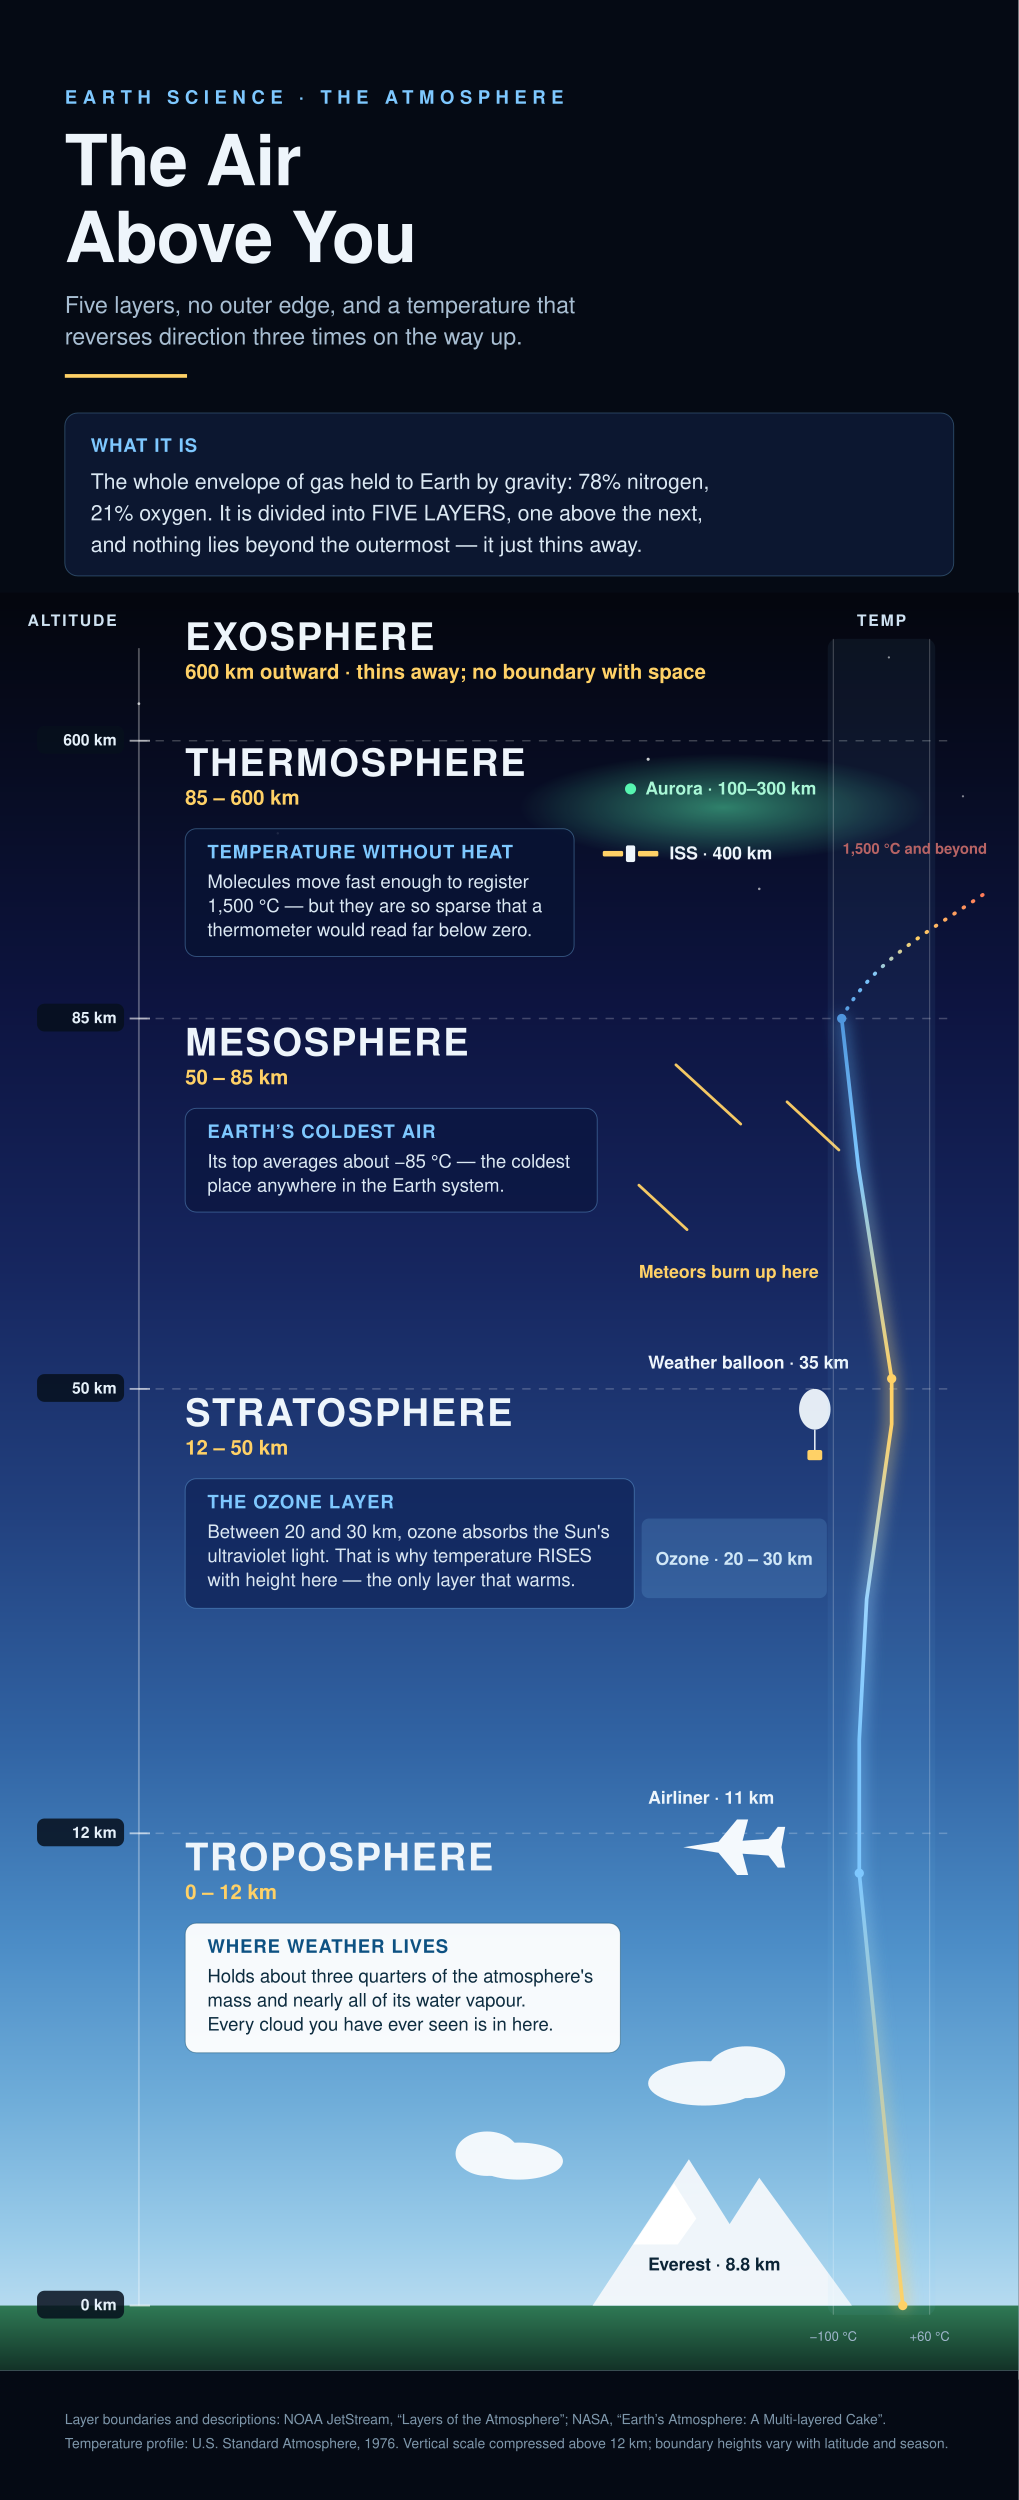
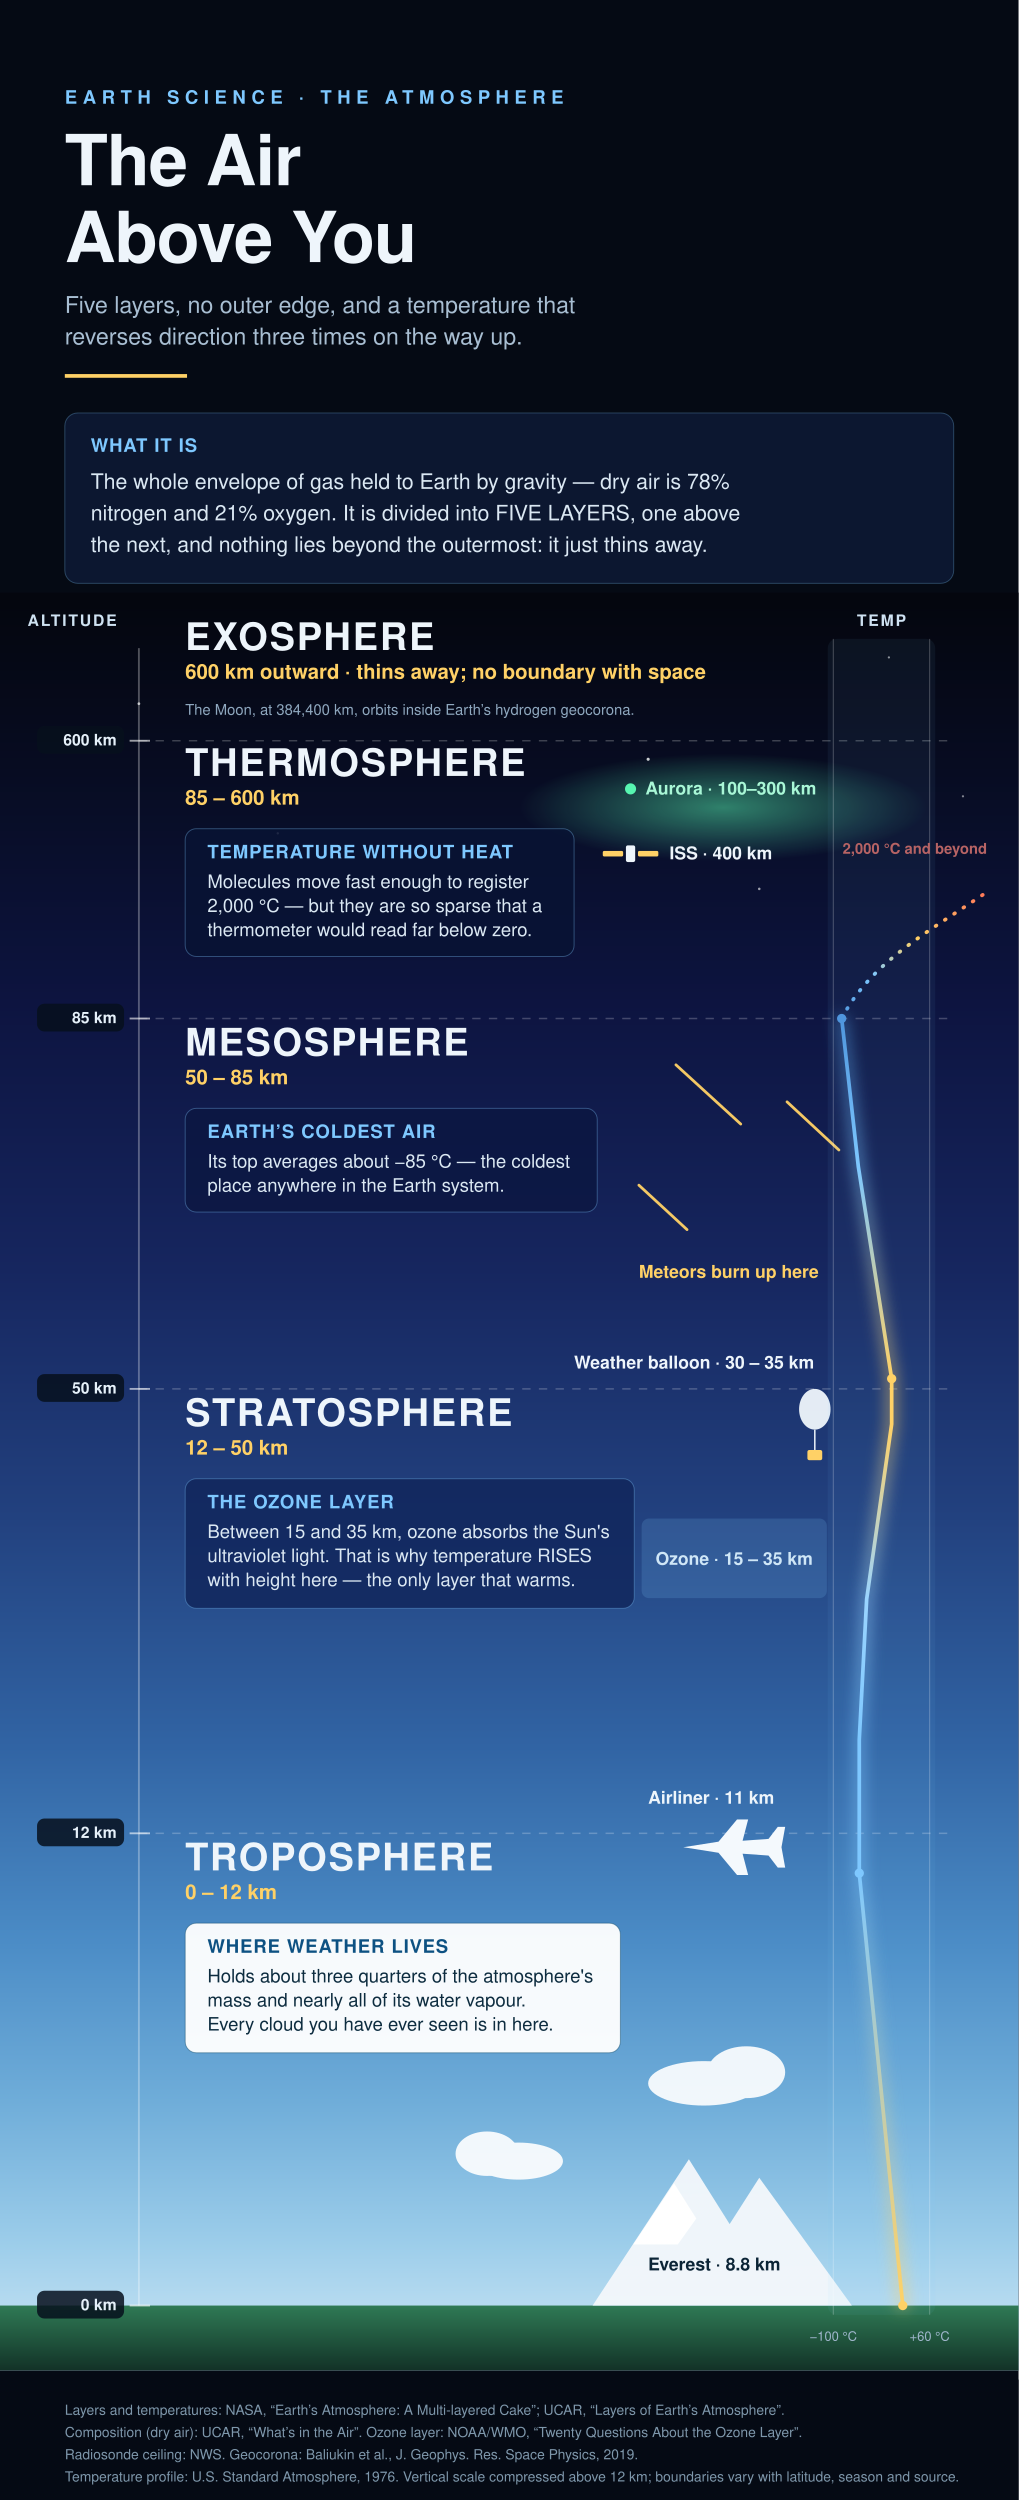
<svg xmlns="http://www.w3.org/2000/svg" width="1100" height="2700" viewBox="0 0 1100 2700">
  <defs>
    <linearGradient id="sky" x1="0" y1="0" x2="0" y2="1">
      <stop offset="0" stop-color="#04060e" />
      <stop offset="0.1" stop-color="#070c22" />
      <stop offset="0.23" stop-color="#0d1440" />
      <stop offset="0.38" stop-color="#16265f" />
      <stop offset="0.52" stop-color="#22417f" />
      <stop offset="0.65" stop-color="#3164a4" />
      <stop offset="0.76" stop-color="#4b8cc6" />
      <stop offset="0.85" stop-color="#6fadd9" />
      <stop offset="0.93" stop-color="#9ccdea" />
      <stop offset="1" stop-color="#cfe8f6" />
    </linearGradient>
    <linearGradient id="ground" x1="0" y1="0" x2="0" y2="1">
      <stop offset="0" stop-color="#2f7a55" />
      <stop offset="1" stop-color="#123227" />
    </linearGradient>
    <radialGradient id="aurora" cx="0.5" cy="0.5" r="0.5">
      <stop offset="0" stop-color="#57f5b0" stop-opacity="0.5" />
      <stop offset="1" stop-color="#57f5b0" stop-opacity="0" />
    </radialGradient>
    <linearGradient id="prof" x1="0" y1="1" x2="0" y2="0">
      <stop offset="0" stop-color="#ffd166" />
      <stop offset="0.336" stop-color="#7ec8ff" />
      <stop offset="0.44" stop-color="#7ec8ff" />
      <stop offset="0.549" stop-color="#9ad4ff" />
      <stop offset="0.685" stop-color="#ffd166" />
      <stop offset="0.72" stop-color="#ffd166" />
      <stop offset="0.885" stop-color="#7ec8ff" />
      <stop offset="1" stop-color="#4f96dd" />
    </linearGradient>
    <linearGradient id="profhot" x1="0" y1="1" x2="1" y2="0">
      <stop offset="0" stop-color="#4f96dd" />
      <stop offset="0.28" stop-color="#7ec8ff" />
      <stop offset="0.58" stop-color="#ffd166" />
      <stop offset="1" stop-color="#ff7a59" />
    </linearGradient>
    <filter id="soft" x="-60%" y="-60%" width="220%" height="220%">
      <feGaussianBlur stdDeviation="8" />
    </filter>
    <style>
      text { font-family:"Helvetica Neue", Helvetica, Arial, sans-serif; fill:#eef5fb; }
      .kicker  { font-size:20px; letter-spacing:6px; fill:#7ec8ff; font-weight:700; }
      .title   { font-size:76px; font-weight:800; letter-spacing:-1px; }
      .sub     { font-size:25px; fill:#a8bed2; }
      .sect    { font-size:32px; font-weight:800; letter-spacing:2px; }
      .layer   { font-size:41px; font-weight:800; letter-spacing:2px; }
      .alt     { font-size:22px; font-weight:700; fill:#ffd166; }
      .fact    { font-size:20px; fill:#dbe8f3; }
      .facthd  { font-size:20px; font-weight:800; letter-spacing:1px; }
      .lede    { font-size:23px; fill:#dbe8f3; }
      .axis    { font-size:17px; font-weight:700; fill:#e6f1fa; }
      .caxis   { font-size:17px; fill:#9fb6cc; }
      .obj     { font-size:19px; font-weight:600; }
      .small   { font-size:16px; fill:#8fa8bf; }
      .cite    { font-size:15px; fill:#7e97ab; }
      .tempnum { font-size:18px; font-weight:700; }
    </style>
  </defs>
  <rect width="1100" height="2700" fill="#050a14" />
  <rect y="640" width="1100" height="1920" fill="url(#sky)" />
  <rect y="2490" width="1100" height="70" fill="url(#ground)" />
  <g fill="#ffffff">
    <circle cx="150" cy="760" r="1.5" opacity=".7" />
    <circle cx="420" cy="700" r="1.1" opacity=".5" />
    <circle cx="700" cy="820" r="1.7" opacity=".8" />
    <circle cx="960" cy="710" r="1.2" opacity=".55" />
    <circle cx="300" cy="900" r="1.3" opacity=".5" />
    <circle cx="820" cy="960" r="1.4" opacity=".6" />
    <circle cx="1040" cy="860" r="1.2" opacity=".5" />
    <circle cx="560" cy="1010" r="1.1" opacity=".45" />
  </g>
  <text class="kicker" x="70" y="112" style="white-space: pre;">EARTH SCIENCE · THE ATMOSPHERE</text>
  <text class="title" x="70" y="200" style="white-space: pre;">The Air</text>
  <text class="title" x="70" y="283" style="white-space: pre;">Above You</text>
  <text class="sub" x="70" y="338" style="white-space: pre;">Five layers, no outer edge, and a temperature that</text>
  <text class="sub" x="70" y="372" style="white-space: pre;">reverses direction three times on the way up.</text>
  <rect x="70" y="404" width="132" height="4" fill="#ffd166" />
  <g>
-     <rect x="70" y="446" width="960" height="176" rx="14" fill="#0c1730" stroke="#7ec8ff" stroke-opacity=".3" />
+     <rect x="70" y="446" width="960" height="184" rx="14" fill="#0c1730" stroke="#7ec8ff" stroke-opacity=".3" />
    <text class="facthd" x="98" y="488" style="fill: rgb(126, 200, 255); white-space: pre;">WHAT IT IS</text>
-     <text class="lede" x="98" y="528" style="white-space: pre;">The whole envelope of gas held to Earth by gravity: 78% nitrogen,</text>
-     <text class="lede" x="98" y="562" style="white-space: pre;">21% oxygen. It is divided into FIVE LAYERS, one above the next,</text>
-     <text class="lede" x="98" y="596" style="white-space: pre;">and nothing lies beyond the outermost — it just thins away.</text>
+     <text class="lede" x="98" y="528" style="white-space: pre;">The whole envelope of gas held to Earth by gravity — dry air is 78%</text>
+     <text class="lede" x="98" y="562" style="white-space: pre;">nitrogen and 21% oxygen. It is divided into FIVE LAYERS, one above</text>
+     <text class="lede" x="98" y="596" style="white-space: pre;">the next, and nothing lies beyond the outermost: it just thins away.</text>
  </g>
  <line x1="150" y1="700" x2="150" y2="2490" stroke="#ffffff" stroke-opacity=".3" stroke-width="2" />
  <g>
    <g>
      <line x1="140" y1="2490" x2="162" y2="2490" stroke="#fff" stroke-opacity=".6" stroke-width="2" />
      <rect x="40" y="2474" width="94" height="30" rx="8" fill="#06101d" fill-opacity=".85" />
      <text class="axis" x="126" y="2495" text-anchor="end" style="white-space: pre;">0 km</text>
    </g>
    <g>
      <line x1="140" y1="1980" x2="162" y2="1980" stroke="#fff" stroke-opacity=".6" stroke-width="2" />
      <rect x="40" y="1964" width="94" height="30" rx="8" fill="#06101d" fill-opacity=".85" />
      <text class="axis" x="126" y="1985" text-anchor="end" style="white-space: pre;">12 km</text>
    </g>
    <g>
      <line x1="140" y1="1500" x2="162" y2="1500" stroke="#fff" stroke-opacity=".6" stroke-width="2" />
      <rect x="40" y="1484" width="94" height="30" rx="8" fill="#06101d" fill-opacity=".85" />
      <text class="axis" x="126" y="1505" text-anchor="end" style="white-space: pre;">50 km</text>
    </g>
    <g>
      <line x1="140" y1="1100" x2="162" y2="1100" stroke="#fff" stroke-opacity=".6" stroke-width="2" />
      <rect x="40" y="1084" width="94" height="30" rx="8" fill="#06101d" fill-opacity=".85" />
      <text class="axis" x="126" y="1105" text-anchor="end" style="white-space: pre;">85 km</text>
    </g>
    <g>
      <line x1="140" y1="800" x2="162" y2="800" stroke="#fff" stroke-opacity=".6" stroke-width="2" />
      <rect x="40" y="784" width="94" height="30" rx="8" fill="#06101d" fill-opacity=".85" />
      <text class="axis" x="126" y="805" text-anchor="end" style="white-space: pre;">600 km</text>
    </g>
  </g>
  <text class="caxis" x="126" y="676" text-anchor="end" style="fill: rgb(207, 226, 242); font-weight: 700; letter-spacing: 2px; white-space: pre;">ALTITUDE</text>
  <g stroke="#ffffff" stroke-opacity=".22" stroke-dasharray="9 9" stroke-width="1.6">
    <line x1="150" y1="1980" x2="1030" y2="1980" />
    <line x1="150" y1="1500" x2="1030" y2="1500" />
    <line x1="150" y1="1100" x2="1030" y2="1100" />
    <line x1="150" y1="800" x2="1030" y2="800" />
  </g>
  <text class="layer" x="200" y="702" style="white-space: pre;">EXOSPHERE</text>
  <text class="alt" x="200" y="733" style="white-space: pre;">600 km outward · thins away; no boundary with space</text>
+   <text class="small" x="200" y="772" style="white-space: pre;">The Moon, at 384,400 km, orbits inside Earth’s hydrogen geocorona.</text>
  <ellipse cx="781" cy="872" rx="220" ry="58" fill="url(#aurora)" />
  <text class="layer" x="200" y="838" style="white-space: pre;">THERMOSPHERE</text>
  <text class="alt" x="200" y="869" style="white-space: pre;">85 – 600 km</text>
  <g>
    <rect x="200" y="895" width="420" height="138" rx="12" fill="#081334" fill-opacity=".82" stroke="#7ec8ff" stroke-opacity=".35" />
    <text class="facthd" x="224" y="927" style="fill: rgb(126, 200, 255); white-space: pre;">TEMPERATURE WITHOUT HEAT</text>
    <text class="fact" x="224" y="959" style="white-space: pre;">Molecules move fast enough to register</text>
-     <text class="fact" x="224" y="985" style="white-space: pre;">1,500 °C — but they are so sparse that a</text>
+     <text class="fact" x="224" y="985" style="white-space: pre;">2,000 °C — but they are so sparse that a</text>
    <text class="fact" x="224" y="1011" style="white-space: pre;">thermometer would read far below zero.</text>
  </g>
  <g transform="matrix(1, 0, 0, 1, -19, -8)">
    <circle cx="700" cy="860" r="6" fill="#57f5b0" />
    <text class="obj" x="716" y="866" style="fill: rgb(169, 247, 214); white-space: pre;">Aurora · 100–300 km</text>
    <g transform="translate(700,930)">
      <rect x="-5" y="-9" width="10" height="18" rx="2" fill="#eef5fb" />
      <rect x="-30" y="-3" width="22" height="6" rx="1.5" fill="#ffd166" />
      <rect x="8" y="-3" width="22" height="6" rx="1.5" fill="#ffd166" />
    </g>
    <text class="obj" x="742" y="936" style="white-space: pre;">ISS · 400 km</text>
  </g>
  <text class="layer" x="200" y="1140" style="white-space: pre;">MESOSPHERE</text>
  <text class="alt" x="200" y="1171" style="white-space: pre;">50 – 85 km</text>
  <g>
    <rect x="200" y="1197" width="445" height="112" rx="12" fill="#0b1741" fill-opacity=".82" stroke="#7ec8ff" stroke-opacity=".35" />
    <text class="facthd" x="224" y="1229" style="fill: rgb(126, 200, 255); white-space: pre;">EARTH’S COLDEST AIR</text>
    <text class="fact" x="224" y="1261" style="white-space: pre;">Its top averages about −85 °C — the coldest</text>
    <text class="fact" x="224" y="1287" style="white-space: pre;">place anywhere in the Earth system.</text>
  </g>
  <g stroke="#ffd166" stroke-width="3" stroke-linecap="round" opacity=".95">
    <line x1="730" y1="1150" x2="800" y2="1214" />
    <line x1="850" y1="1190" x2="906" y2="1242" />
    <line x1="690" y1="1280" x2="742" y2="1328" />
  </g>
  <text class="obj" x="690" y="1380" style="fill: rgb(255, 209, 102); white-space: pre;">Meteors burn up here</text>
  <text class="layer" x="200" y="1540" style="white-space: pre;">STRATOSPHERE</text>
  <text class="alt" x="200" y="1571" style="white-space: pre;">12 – 50 km</text>
  <g>
    <rect x="200" y="1597" width="485" height="140" rx="12" fill="#10255a" fill-opacity=".82" stroke="#7ec8ff" stroke-opacity=".35" />
    <text class="facthd" x="224" y="1629" style="fill: rgb(126, 200, 255); white-space: pre;">THE OZONE LAYER</text>
-     <text class="fact" x="224" y="1661" style="white-space: pre;">Between 20 and 30 km, ozone absorbs the Sun's</text>
+     <text class="fact" x="224" y="1661" style="white-space: pre;">Between 15 and 35 km, ozone absorbs the Sun's</text>
    <text class="fact" x="224" y="1687" style="white-space: pre;">ultraviolet light. That is why temperature RISES</text>
    <text class="fact" x="224" y="1713" style="white-space: pre;">with height here — the only layer that warms.</text>
  </g>
  <rect x="693" y="1640" width="200" height="86" rx="8" fill="#7ec8ff" fill-opacity=".16" />
-   <text class="obj" x="708" y="1690" style="fill: rgb(207, 231, 247); white-space: pre; font-size: 19px;">Ozone · 20 – 30 km</text>
+   <text class="obj" x="708" y="1690" style="fill: rgb(207, 231, 247); white-space: pre; font-size: 19px;">Ozone · 15 – 35 km</text>
  <g>
    <ellipse cx="880" cy="1522" rx="17" ry="22" fill="#eef5fb" opacity=".95" />
    <line x1="880" y1="1544" x2="880" y2="1566" stroke="#eef5fb" stroke-width="1.6" />
    <rect x="872" y="1566" width="16" height="11" rx="2" fill="#ffd166" />
-     <text class="obj" x="700" y="1478" style="white-space: pre;">Weather balloon · 35 km</text>
+     <text class="obj" x="620" y="1478" style="white-space: pre;">Weather balloon · 30 – 35 km</text>
  </g>
  <text class="layer" x="200" y="2020" style="white-space: pre;">TROPOSPHERE</text>
  <text class="alt" x="200" y="2051" style="white-space: pre;">0 – 12 km</text>
  <g>
    <rect x="200" y="2077" width="470" height="140" rx="12" fill="#ffffff" fill-opacity=".95" stroke="#0f4a6b" stroke-opacity=".5" />
    <text class="facthd" x="224" y="2109" style="fill: rgb(13, 81, 130); white-space: pre;">WHERE WEATHER LIVES</text>
    <text class="fact" x="224" y="2141" style="fill: rgb(13, 44, 63); white-space: pre;">Holds about three quarters of the atmosphere's</text>
    <text class="fact" x="224" y="2167" style="fill: rgb(13, 44, 63); white-space: pre;">mass and nearly all of its water vapour.</text>
    <text class="fact" x="224" y="2193" style="fill: rgb(13, 44, 63); white-space: pre;">Every cloud you have ever seen is in here.</text>
  </g>
  <g fill="#ffffff" opacity=".9">
    <ellipse cx="760" cy="2250" rx="60" ry="24" />
    <ellipse cx="806" cy="2238" rx="42" ry="28" />
    <ellipse cx="560" cy="2334" rx="48" ry="20" />
    <ellipse cx="526" cy="2326" rx="34" ry="24" />
  </g>
  <g>
    <g transform="translate(790,1995)">
      <path d="M -52 0 L -14 -6 L 6 -30 L 18 -30 L 12 -7 L 40 -9 L 50 -22 L 58 -22 L 54 0 L 58 22 L 50 22 L 40 9 L 12 7 L 18 30 L 6 30 L -14 6 Z" fill="#f4f9fd" />
    </g>
    <text class="obj" x="700" y="1948" style="white-space: pre;">Airliner · 11 km</text>
    <path d="M 640 2490 l 104 -158 l 44 70 l 32 -50 l 100 138 z" fill="#f2f7fb" opacity=".96" />
    <path d="M 684 2424 l 44 -66 l 24 38 l -20 28 z" fill="#ffffff" />
    <text class="obj" x="700" y="2452" style="fill: rgb(11, 36, 54); white-space: pre;">Everest · 8.8 km</text>
  </g>
  <rect x="894" y="690" width="116" height="1810" rx="10" fill="#7ec8ff" fill-opacity=".06" />
  <text class="caxis" x="952" y="676" text-anchor="middle" style="fill: rgb(207, 226, 242); font-weight: 700; letter-spacing: 2px; white-space: pre;">TEMP</text>
  <g stroke="#ffffff" stroke-opacity=".22" stroke-width="1.2">
    <line x1="900" y1="2500" x2="900" y2="690" />
    <line x1="1004" y1="2500" x2="1004" y2="690" />
  </g>
  <text class="caxis" x="900" y="2528" text-anchor="middle" style="font-size: 14px; white-space: pre;">−100 °C</text>
  <text class="caxis" x="1004" y="2528" text-anchor="middle" style="font-size: 14px; white-space: pre;">+60 °C</text>
  <path d="M 975 2490 L 928 2023 L 928 1879 L 936 1727 L 963 1538 L 963 1489 L 927 1260 L 909 1100" fill="none" stroke="url(#prof)" stroke-width="8" stroke-linejoin="round" stroke-linecap="round" filter="url(#soft)" opacity=".75" />
  <path d="M 975 2490 L 928 2023 L 928 1879 L 936 1727 L 963 1538 L 963 1489 L 927 1260 L 909 1100" fill="none" stroke="url(#prof)" stroke-width="4" stroke-linejoin="round" stroke-linecap="round" />
  <path d="M 909 1100 C 940 1040, 1000 1008, 1062 966" fill="none" stroke="url(#profhot)" stroke-width="4" stroke-linecap="round" stroke-dasharray="1 11" />
-   <text class="tempnum" x="1066" y="922" text-anchor="end" style="fill: rgb(183, 99, 100); font-size: 16px; white-space: pre;">1,500 °C and beyond</text>
+   <text class="tempnum" x="1066" y="922" text-anchor="end" style="fill: rgb(183, 99, 100); font-size: 16px; white-space: pre;">2,000 °C and beyond</text>
  <g>
    <circle cx="975" cy="2490" r="5" fill="#ffd166" />
    <circle cx="928" cy="2023" r="5" fill="#7ec8ff" />
    <circle cx="963" cy="1489" r="5" fill="#ffd166" />
    <circle cx="909" cy="1100" r="5" fill="#4f96dd" />
  </g>
  <rect y="2570" width="1100" height="130" fill="#050a14" />
-   <text class="cite" x="70" y="2618" style="white-space: pre;">Layer boundaries and descriptions: NOAA JetStream, “Layers of the Atmosphere”; NASA, “Earth’s Atmosphere: A Multi-layered Cake”.</text>
-   <text class="cite" x="70" y="2644" style="white-space: pre;">Temperature profile: U.S. Standard Atmosphere, 1976. Vertical scale compressed above 12 km; boundary heights vary with latitude and season.</text>
+   <text class="cite" x="70" y="2608" style="white-space: pre;">Layers and temperatures: NASA, “Earth’s Atmosphere: A Multi-layered Cake”; UCAR, “Layers of Earth’s Atmosphere”.</text>
+   <text class="cite" x="70" y="2632" style="white-space: pre;">Composition (dry air): UCAR, “What’s in the Air”. Ozone layer: NOAA/WMO, “Twenty Questions About the Ozone Layer”.</text>
+   <text class="cite" x="70" y="2656" style="white-space: pre;">Radiosonde ceiling: NWS. Geocorona: Baliukin et al., J. Geophys. Res. Space Physics, 2019.</text>
+   <text class="cite" x="70" y="2680" style="white-space: pre;">Temperature profile: U.S. Standard Atmosphere, 1976. Vertical scale compressed above 12 km; boundaries vary with latitude, season and source.</text>
</svg>
